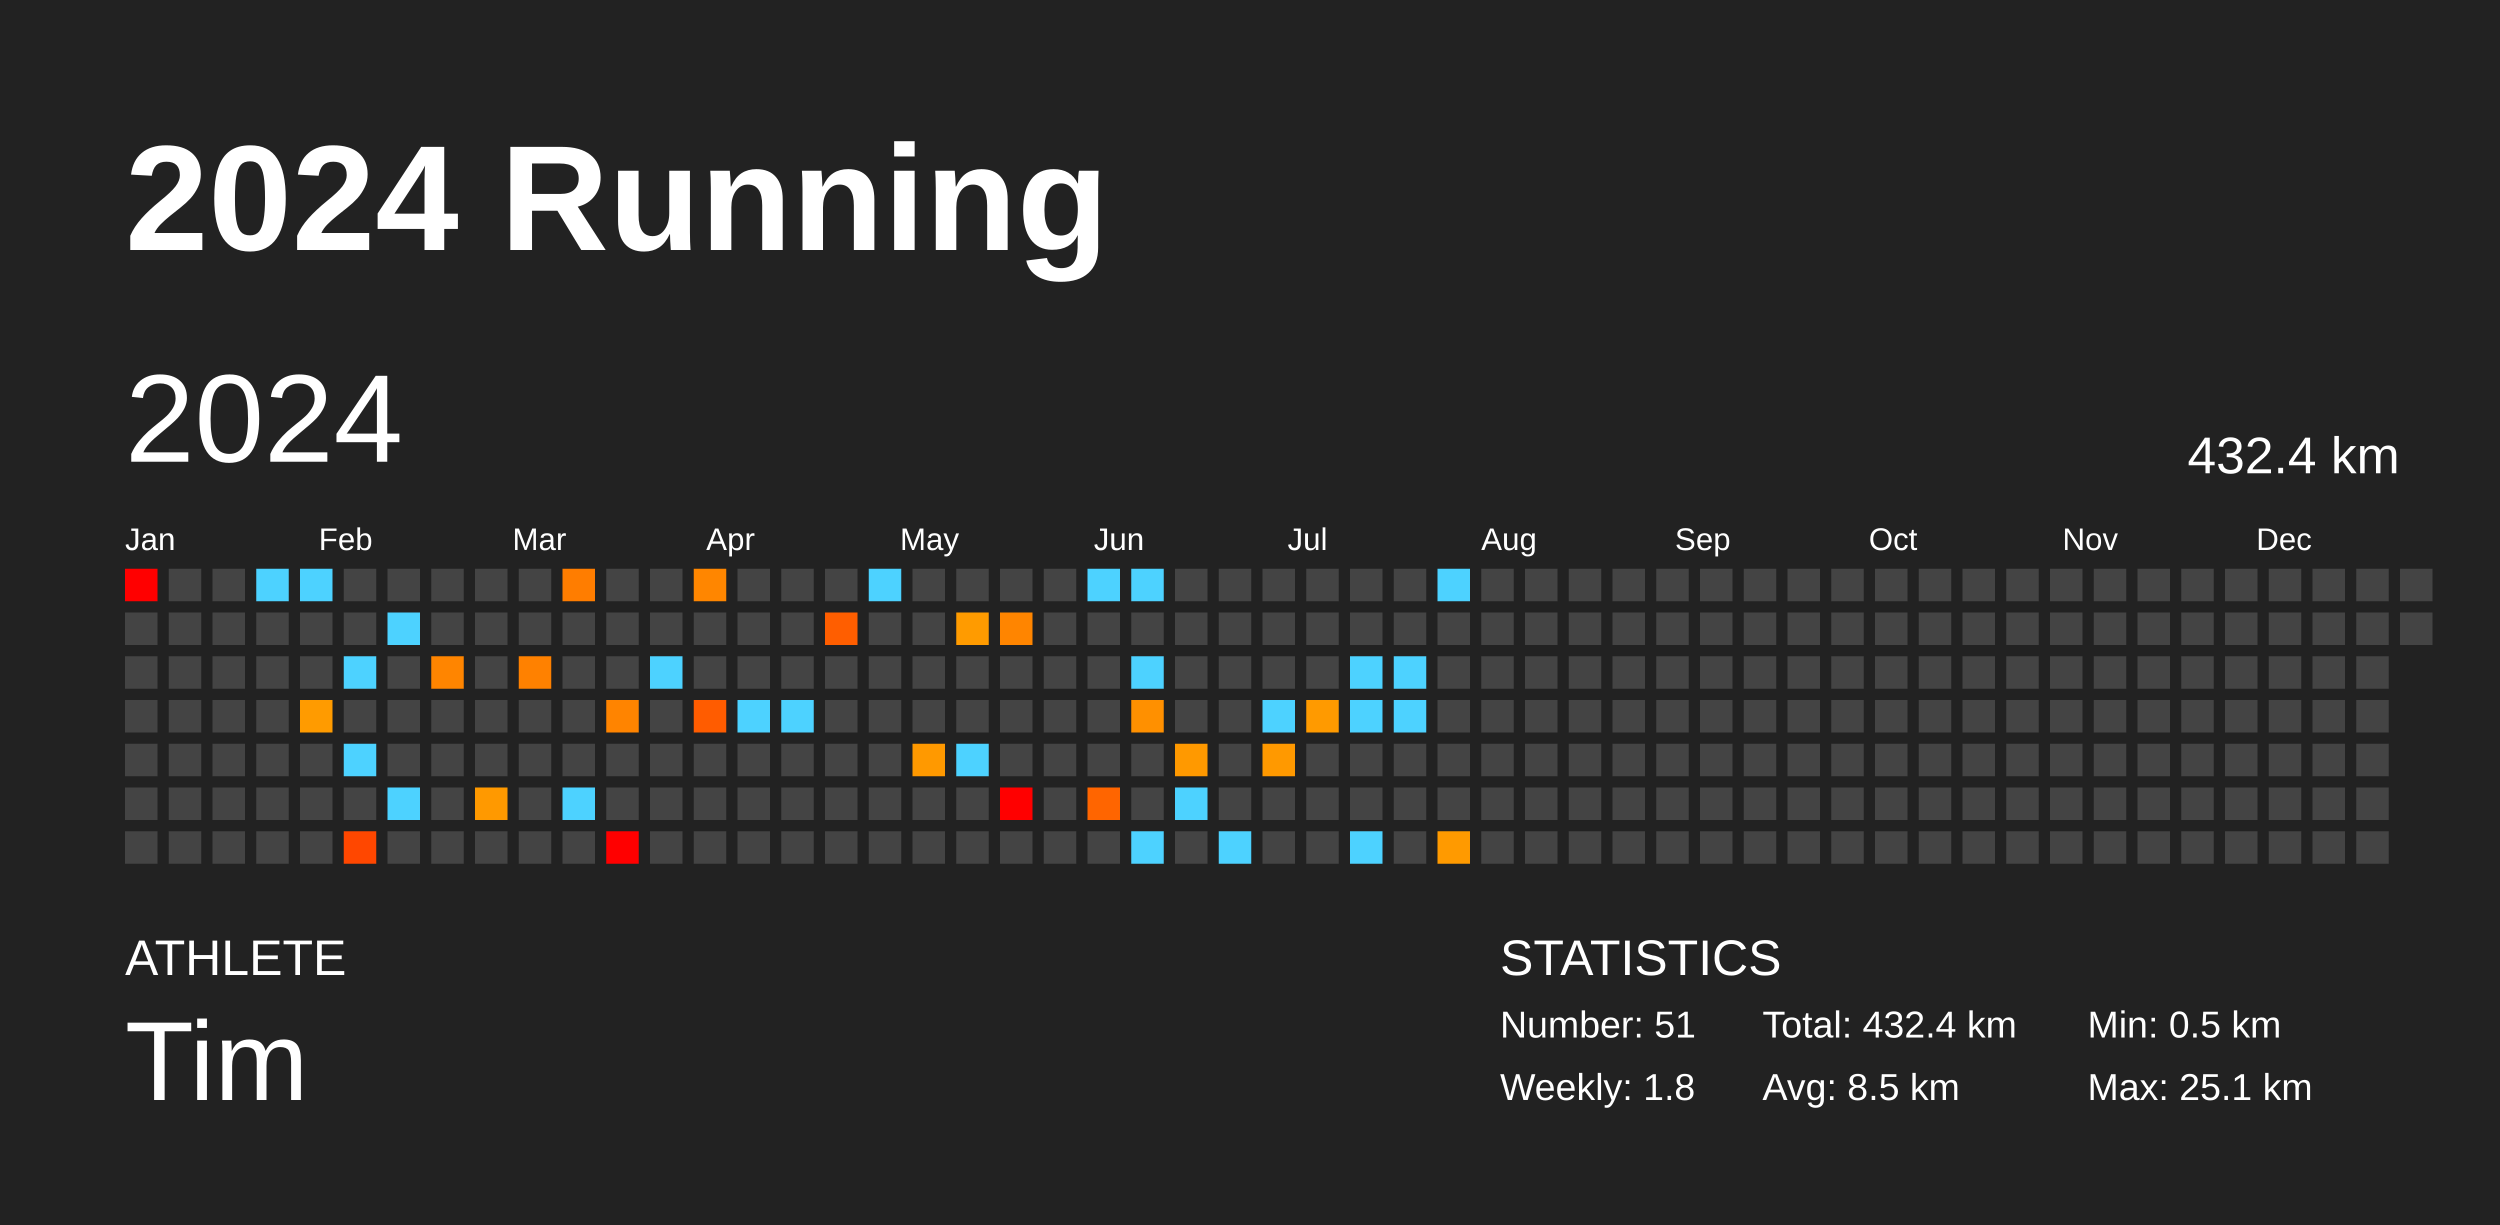
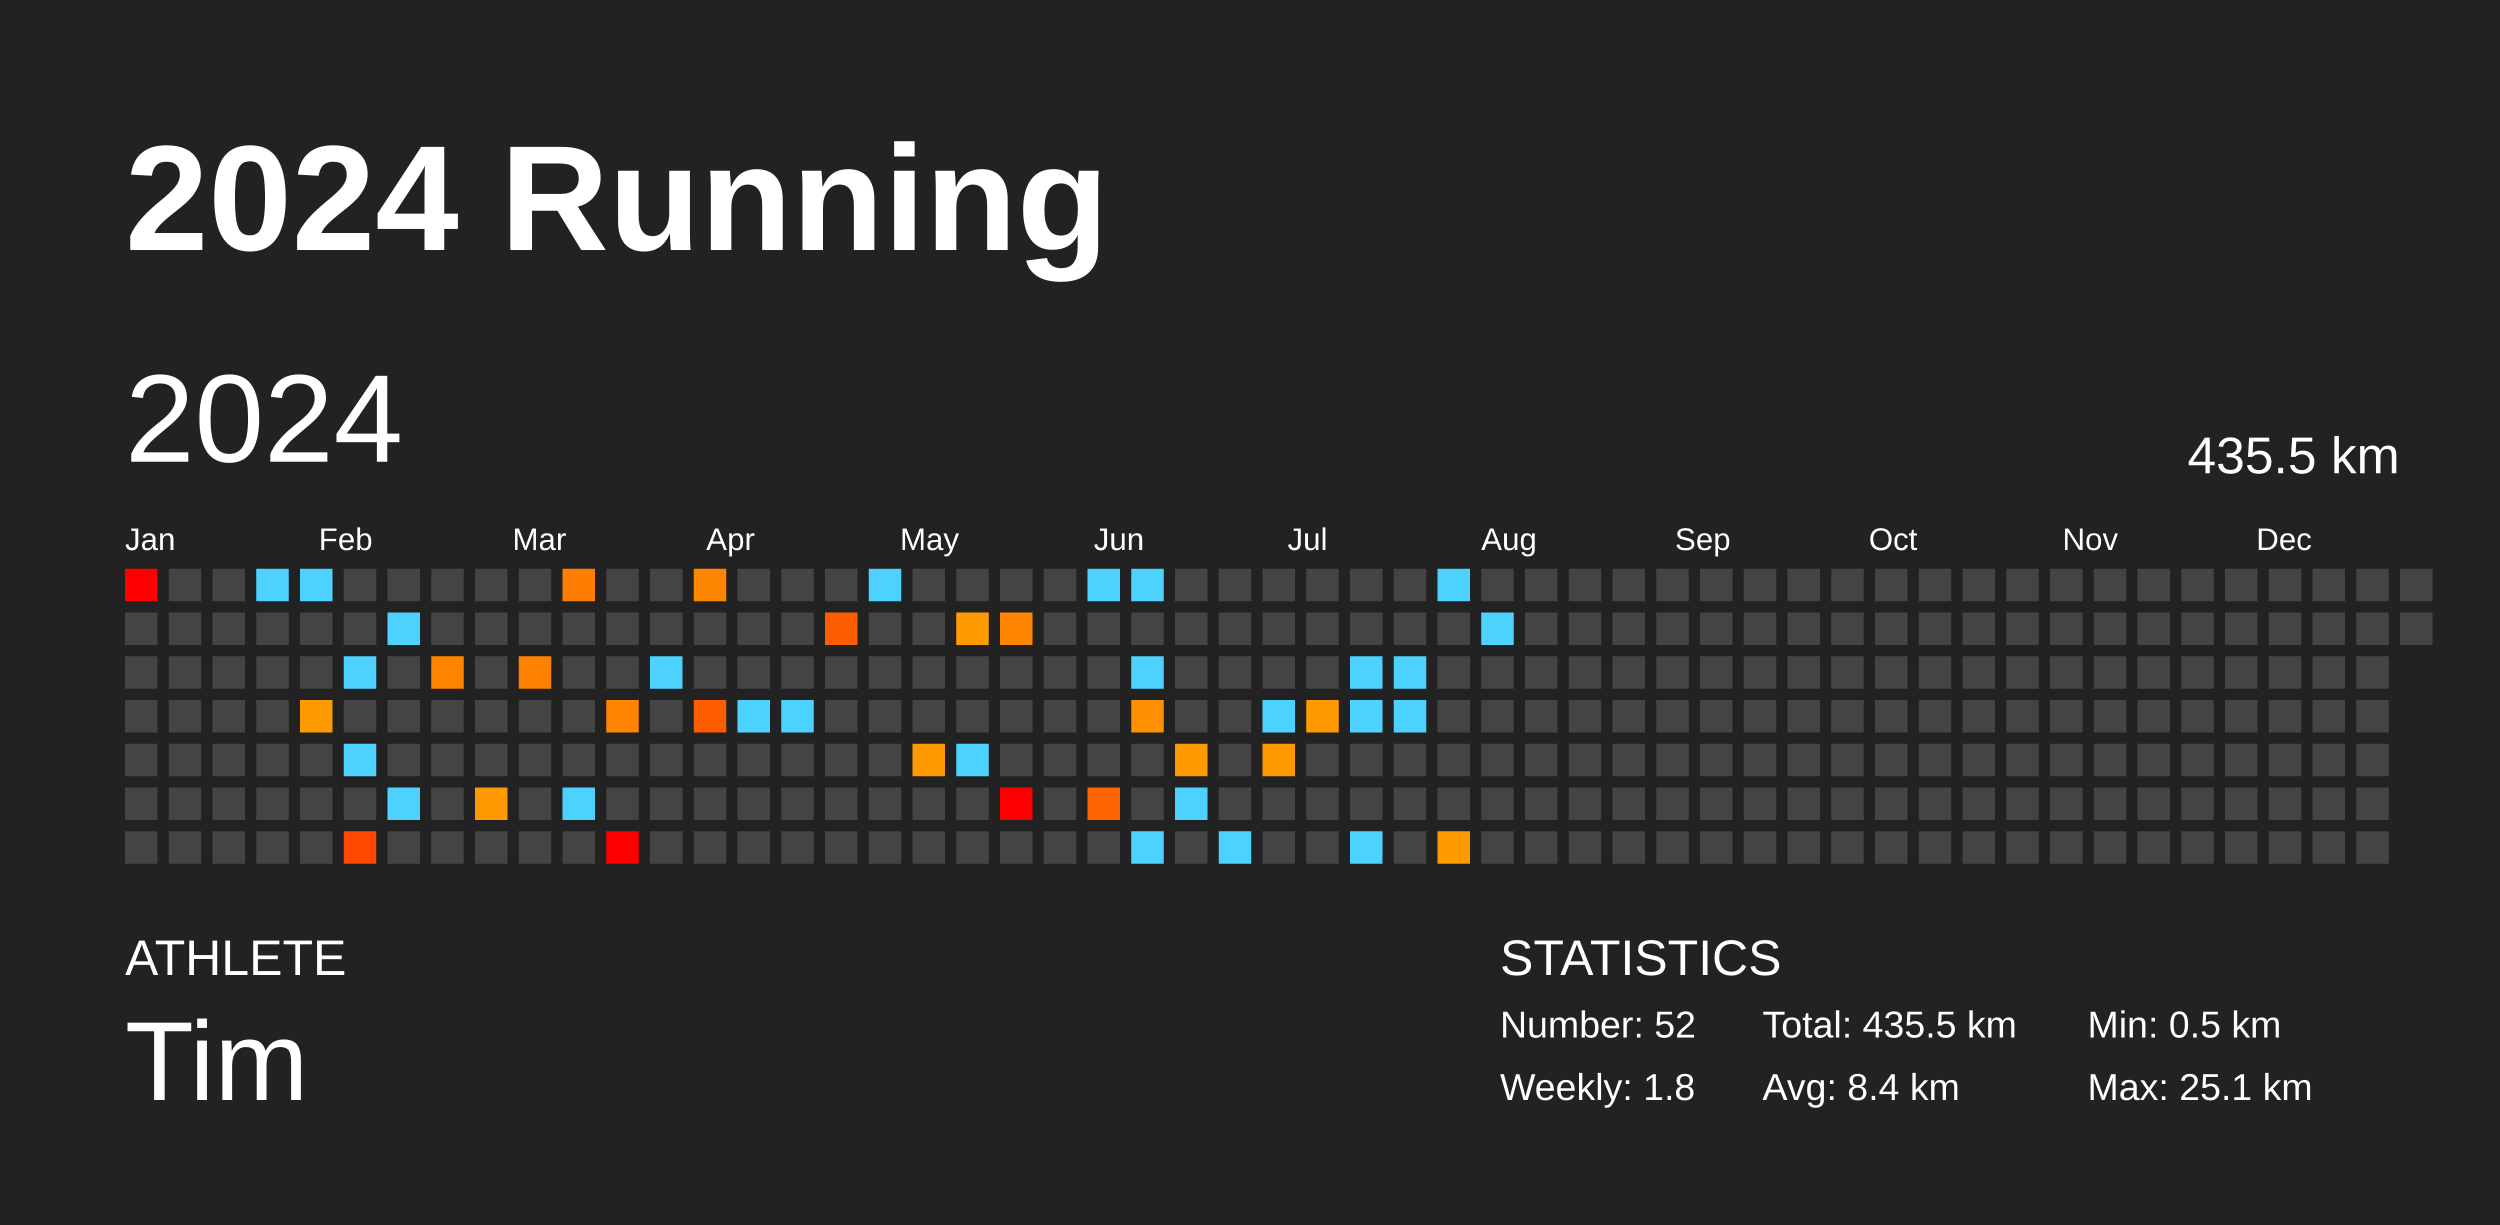
<svg xmlns="http://www.w3.org/2000/svg" baseProfile="full" height="98mm" version="1.1" viewBox="0,0,200,98" width="200mm">
  <defs />
  <rect fill="#222222" height="98" width="200" x="0" y="0" />
  <text fill="#FFFFFF" style="font-size:12px; font-family:Arial; font-weight:bold;" x="10" y="20">2024 Running</text>
  <text fill="#FFFFFF" style="font-size:4px; font-family:Arial" x="10" y="78">ATHLETE</text>
  <text fill="#FFFFFF" style="font-size:9px; font-family:Arial" x="10" y="88">Tim</text>
  <text fill="#FFFFFF" style="font-size:4px; font-family:Arial" x="120" y="78">STATISTICS</text>
-   <text fill="#FFFFFF" style="font-size:3px; font-family:Arial" x="120" y="83">Number: 51</text>
+   <text fill="#FFFFFF" style="font-size:3px; font-family:Arial" x="120" y="83">Number: 52</text>
  <text fill="#FFFFFF" style="font-size:3px; font-family:Arial" x="120" y="88">Weekly: 1.8</text>
-   <text fill="#FFFFFF" style="font-size:3px; font-family:Arial" x="141" y="83">Total: 432.4 km</text>
-   <text fill="#FFFFFF" style="font-size:3px; font-family:Arial" x="141" y="88">Avg: 8.5 km</text>
+   <text fill="#FFFFFF" style="font-size:3px; font-family:Arial" x="141" y="83">Total: 435.5 km</text>
+   <text fill="#FFFFFF" style="font-size:3px; font-family:Arial" x="141" y="88">Avg: 8.4 km</text>
  <text fill="#FFFFFF" style="font-size:3px; font-family:Arial" x="167" y="83">Min: 0.5 km</text>
  <text fill="#FFFFFF" style="font-size:3px; font-family:Arial" x="167" y="88">Max: 25.1 km</text>
  <text dominant-baseline="hanging" fill="#FFFFFF" style="font-size:10.0px; font-family:Arial;" x="10" y="30">2024</text>
-   <text dominant-baseline="hanging" fill="#FFFFFF" style="font-size:4.125px; font-family:Arial;" x="175" y="35">432.4 km</text>
+   <text dominant-baseline="hanging" fill="#FFFFFF" style="font-size:4.125px; font-family:Arial;" x="175" y="35">435.5 km</text>
  <text fill="#FFFFFF" style="font-size:2.5px; font-family:Arial" x="10.0" y="44">Jan</text>
  <text fill="#FFFFFF" style="font-size:2.5px; font-family:Arial" x="25.5" y="44">Feb</text>
  <text fill="#FFFFFF" style="font-size:2.5px; font-family:Arial" x="41.0" y="44">Mar</text>
  <text fill="#FFFFFF" style="font-size:2.5px; font-family:Arial" x="56.5" y="44">Apr</text>
  <text fill="#FFFFFF" style="font-size:2.5px; font-family:Arial" x="72.0" y="44">May</text>
  <text fill="#FFFFFF" style="font-size:2.5px; font-family:Arial" x="87.5" y="44">Jun</text>
  <text fill="#FFFFFF" style="font-size:2.5px; font-family:Arial" x="103.0" y="44">Jul</text>
  <text fill="#FFFFFF" style="font-size:2.5px; font-family:Arial" x="118.5" y="44">Aug</text>
  <text fill="#FFFFFF" style="font-size:2.5px; font-family:Arial" x="134.0" y="44">Sep</text>
  <text fill="#FFFFFF" style="font-size:2.5px; font-family:Arial" x="149.5" y="44">Oct</text>
  <text fill="#FFFFFF" style="font-size:2.5px; font-family:Arial" x="165.0" y="44">Nov</text>
  <text fill="#FFFFFF" style="font-size:2.5px; font-family:Arial" x="180.5" y="44">Dec</text>
  <rect fill="red" height="2.6" width="2.6" x="10.0" y="45.5" />
  <rect fill="#444444" height="2.6" width="2.6" x="10.0" y="49.0" />
  <rect fill="#444444" height="2.6" width="2.6" x="10.0" y="52.5" />
  <rect fill="#444444" height="2.6" width="2.6" x="10.0" y="56.0" />
  <rect fill="#444444" height="2.6" width="2.6" x="10.0" y="59.5" />
  <rect fill="#444444" height="2.6" width="2.6" x="10.0" y="63.0" />
  <rect fill="#444444" height="2.6" width="2.6" x="10.0" y="66.5" />
  <rect fill="#444444" height="2.6" width="2.6" x="13.5" y="45.5" />
  <rect fill="#444444" height="2.6" width="2.6" x="13.5" y="49.0" />
  <rect fill="#444444" height="2.6" width="2.6" x="13.5" y="52.5" />
  <rect fill="#444444" height="2.6" width="2.6" x="13.5" y="56.0" />
  <rect fill="#444444" height="2.6" width="2.6" x="13.5" y="59.5" />
  <rect fill="#444444" height="2.6" width="2.6" x="13.5" y="63.0" />
  <rect fill="#444444" height="2.6" width="2.6" x="13.5" y="66.5" />
  <rect fill="#444444" height="2.6" width="2.6" x="17.0" y="45.5" />
  <rect fill="#444444" height="2.6" width="2.6" x="17.0" y="49.0" />
  <rect fill="#444444" height="2.6" width="2.6" x="17.0" y="52.5" />
  <rect fill="#444444" height="2.6" width="2.6" x="17.0" y="56.0" />
  <rect fill="#444444" height="2.6" width="2.6" x="17.0" y="59.5" />
  <rect fill="#444444" height="2.6" width="2.6" x="17.0" y="63.0" />
  <rect fill="#444444" height="2.6" width="2.6" x="17.0" y="66.5" />
  <rect fill="#4dd2ff" height="2.6" width="2.6" x="20.5" y="45.5" />
  <rect fill="#444444" height="2.6" width="2.6" x="20.5" y="49.0" />
  <rect fill="#444444" height="2.6" width="2.6" x="20.5" y="52.5" />
  <rect fill="#444444" height="2.6" width="2.6" x="20.5" y="56.0" />
  <rect fill="#444444" height="2.6" width="2.6" x="20.5" y="59.5" />
  <rect fill="#444444" height="2.6" width="2.6" x="20.5" y="63.0" />
  <rect fill="#444444" height="2.6" width="2.6" x="20.5" y="66.5" />
  <rect fill="#4dd2ff" height="2.6" width="2.6" x="24.0" y="45.5" />
  <rect fill="#444444" height="2.6" width="2.6" x="24.0" y="49.0" />
  <rect fill="#444444" height="2.6" width="2.6" x="24.0" y="52.5" />
  <rect fill="#ff9b00" height="2.6" width="2.6" x="24.0" y="56.0" />
  <rect fill="#444444" height="2.6" width="2.6" x="24.0" y="59.5" />
  <rect fill="#444444" height="2.6" width="2.6" x="24.0" y="63.0" />
  <rect fill="#444444" height="2.6" width="2.6" x="24.0" y="66.5" />
  <rect fill="#444444" height="2.6" width="2.6" x="27.5" y="45.5" />
  <rect fill="#444444" height="2.6" width="2.6" x="27.5" y="49.0" />
  <rect fill="#4dd2ff" height="2.6" width="2.6" x="27.5" y="52.5" />
  <rect fill="#444444" height="2.6" width="2.6" x="27.5" y="56.0" />
  <rect fill="#4dd2ff" height="2.6" width="2.6" x="27.5" y="59.5" />
  <rect fill="#444444" height="2.6" width="2.6" x="27.5" y="63.0" />
  <rect fill="#ff4700" height="2.6" width="2.6" x="27.5" y="66.5" />
  <rect fill="#444444" height="2.6" width="2.6" x="31.0" y="45.5" />
  <rect fill="#4dd2ff" height="2.6" width="2.6" x="31.0" y="49.0" />
  <rect fill="#444444" height="2.6" width="2.6" x="31.0" y="52.5" />
  <rect fill="#444444" height="2.6" width="2.6" x="31.0" y="56.0" />
  <rect fill="#444444" height="2.6" width="2.6" x="31.0" y="59.5" />
  <rect fill="#4dd2ff" height="2.6" width="2.6" x="31.0" y="63.0" />
  <rect fill="#444444" height="2.6" width="2.6" x="31.0" y="66.5" />
  <rect fill="#444444" height="2.6" width="2.6" x="34.5" y="45.5" />
  <rect fill="#444444" height="2.6" width="2.6" x="34.5" y="49.0" />
  <rect fill="#ff8500" height="2.6" width="2.6" x="34.5" y="52.5" />
  <rect fill="#444444" height="2.6" width="2.6" x="34.5" y="56.0" />
  <rect fill="#444444" height="2.6" width="2.6" x="34.5" y="59.5" />
  <rect fill="#444444" height="2.6" width="2.6" x="34.5" y="63.0" />
  <rect fill="#444444" height="2.6" width="2.6" x="34.5" y="66.5" />
  <rect fill="#444444" height="2.6" width="2.6" x="38.0" y="45.5" />
  <rect fill="#444444" height="2.6" width="2.6" x="38.0" y="49.0" />
  <rect fill="#444444" height="2.6" width="2.6" x="38.0" y="52.5" />
  <rect fill="#444444" height="2.6" width="2.6" x="38.0" y="56.0" />
  <rect fill="#444444" height="2.6" width="2.6" x="38.0" y="59.5" />
  <rect fill="#ff9900" height="2.6" width="2.6" x="38.0" y="63.0" />
  <rect fill="#444444" height="2.6" width="2.6" x="38.0" y="66.5" />
  <rect fill="#444444" height="2.6" width="2.6" x="41.5" y="45.5" />
  <rect fill="#444444" height="2.6" width="2.6" x="41.5" y="49.0" />
  <rect fill="#ff8100" height="2.6" width="2.6" x="41.5" y="52.5" />
  <rect fill="#444444" height="2.6" width="2.6" x="41.5" y="56.0" />
  <rect fill="#444444" height="2.6" width="2.6" x="41.5" y="59.5" />
  <rect fill="#444444" height="2.6" width="2.6" x="41.5" y="63.0" />
  <rect fill="#444444" height="2.6" width="2.6" x="41.5" y="66.5" />
  <rect fill="#ff7d00" height="2.6" width="2.6" x="45.0" y="45.5" />
  <rect fill="#444444" height="2.6" width="2.6" x="45.0" y="49.0" />
  <rect fill="#444444" height="2.6" width="2.6" x="45.0" y="52.5" />
  <rect fill="#444444" height="2.6" width="2.6" x="45.0" y="56.0" />
  <rect fill="#444444" height="2.6" width="2.6" x="45.0" y="59.5" />
  <rect fill="#4dd2ff" height="2.6" width="2.6" x="45.0" y="63.0" />
  <rect fill="#444444" height="2.6" width="2.6" x="45.0" y="66.5" />
  <rect fill="#444444" height="2.6" width="2.6" x="48.5" y="45.5" />
  <rect fill="#444444" height="2.6" width="2.6" x="48.5" y="49.0" />
  <rect fill="#444444" height="2.6" width="2.6" x="48.5" y="52.5" />
  <rect fill="#ff8400" height="2.6" width="2.6" x="48.5" y="56.0" />
  <rect fill="#444444" height="2.6" width="2.6" x="48.5" y="59.5" />
  <rect fill="#444444" height="2.6" width="2.6" x="48.5" y="63.0" />
  <rect fill="red" height="2.6" width="2.6" x="48.5" y="66.5" />
  <rect fill="#444444" height="2.6" width="2.6" x="52.0" y="45.5" />
  <rect fill="#444444" height="2.6" width="2.6" x="52.0" y="49.0" />
  <rect fill="#4dd2ff" height="2.6" width="2.6" x="52.0" y="52.5" />
  <rect fill="#444444" height="2.6" width="2.6" x="52.0" y="56.0" />
  <rect fill="#444444" height="2.6" width="2.6" x="52.0" y="59.5" />
  <rect fill="#444444" height="2.6" width="2.6" x="52.0" y="63.0" />
  <rect fill="#444444" height="2.6" width="2.6" x="52.0" y="66.5" />
  <rect fill="#ff8600" height="2.6" width="2.6" x="55.5" y="45.5" />
  <rect fill="#444444" height="2.6" width="2.6" x="55.5" y="49.0" />
  <rect fill="#444444" height="2.6" width="2.6" x="55.5" y="52.5" />
  <rect fill="#ff5c00" height="2.6" width="2.6" x="55.5" y="56.0" />
  <rect fill="#444444" height="2.6" width="2.6" x="55.5" y="59.5" />
  <rect fill="#444444" height="2.6" width="2.6" x="55.5" y="63.0" />
  <rect fill="#444444" height="2.6" width="2.6" x="55.5" y="66.5" />
  <rect fill="#444444" height="2.6" width="2.6" x="59.0" y="45.5" />
  <rect fill="#444444" height="2.6" width="2.6" x="59.0" y="49.0" />
  <rect fill="#444444" height="2.6" width="2.6" x="59.0" y="52.5" />
  <rect fill="#4dd2ff" height="2.6" width="2.6" x="59.0" y="56.0" />
  <rect fill="#444444" height="2.6" width="2.6" x="59.0" y="59.5" />
  <rect fill="#444444" height="2.6" width="2.6" x="59.0" y="63.0" />
  <rect fill="#444444" height="2.6" width="2.6" x="59.0" y="66.5" />
  <rect fill="#444444" height="2.6" width="2.6" x="62.5" y="45.5" />
  <rect fill="#444444" height="2.6" width="2.6" x="62.5" y="49.0" />
  <rect fill="#444444" height="2.6" width="2.6" x="62.5" y="52.5" />
  <rect fill="#4dd2ff" height="2.6" width="2.6" x="62.5" y="56.0" />
  <rect fill="#444444" height="2.6" width="2.6" x="62.5" y="59.5" />
  <rect fill="#444444" height="2.6" width="2.6" x="62.5" y="63.0" />
  <rect fill="#444444" height="2.6" width="2.6" x="62.5" y="66.5" />
  <rect fill="#444444" height="2.6" width="2.6" x="66.0" y="45.5" />
  <rect fill="#ff5e00" height="2.6" width="2.6" x="66.0" y="49.0" />
  <rect fill="#444444" height="2.6" width="2.6" x="66.0" y="52.5" />
  <rect fill="#444444" height="2.6" width="2.6" x="66.0" y="56.0" />
  <rect fill="#444444" height="2.6" width="2.6" x="66.0" y="59.5" />
  <rect fill="#444444" height="2.6" width="2.6" x="66.0" y="63.0" />
  <rect fill="#444444" height="2.6" width="2.6" x="66.0" y="66.5" />
  <rect fill="#4dd2ff" height="2.6" width="2.6" x="69.5" y="45.5" />
  <rect fill="#444444" height="2.6" width="2.6" x="69.5" y="49.0" />
  <rect fill="#444444" height="2.6" width="2.6" x="69.5" y="52.5" />
  <rect fill="#444444" height="2.6" width="2.6" x="69.5" y="56.0" />
  <rect fill="#444444" height="2.6" width="2.6" x="69.5" y="59.5" />
  <rect fill="#444444" height="2.6" width="2.6" x="69.5" y="63.0" />
  <rect fill="#444444" height="2.6" width="2.6" x="69.5" y="66.5" />
  <rect fill="#444444" height="2.6" width="2.6" x="73.0" y="45.5" />
  <rect fill="#444444" height="2.6" width="2.6" x="73.0" y="49.0" />
  <rect fill="#444444" height="2.6" width="2.6" x="73.0" y="52.5" />
  <rect fill="#444444" height="2.6" width="2.6" x="73.0" y="56.0" />
  <rect fill="#ff9900" height="2.6" width="2.6" x="73.0" y="59.5" />
  <rect fill="#444444" height="2.6" width="2.6" x="73.0" y="63.0" />
  <rect fill="#444444" height="2.6" width="2.6" x="73.0" y="66.5" />
  <rect fill="#444444" height="2.6" width="2.6" x="76.5" y="45.5" />
  <rect fill="#ff9b00" height="2.6" width="2.6" x="76.5" y="49.0" />
  <rect fill="#444444" height="2.6" width="2.6" x="76.5" y="52.5" />
  <rect fill="#444444" height="2.6" width="2.6" x="76.5" y="56.0" />
  <rect fill="#4dd2ff" height="2.6" width="2.6" x="76.5" y="59.5" />
  <rect fill="#444444" height="2.6" width="2.6" x="76.5" y="63.0" />
  <rect fill="#444444" height="2.6" width="2.6" x="76.5" y="66.5" />
  <rect fill="#444444" height="2.6" width="2.6" x="80.0" y="45.5" />
  <rect fill="#ff8500" height="2.6" width="2.6" x="80.0" y="49.0" />
  <rect fill="#444444" height="2.6" width="2.6" x="80.0" y="52.5" />
  <rect fill="#444444" height="2.6" width="2.6" x="80.0" y="56.0" />
  <rect fill="#444444" height="2.6" width="2.6" x="80.0" y="59.5" />
  <rect fill="red" height="2.6" width="2.6" x="80.0" y="63.0" />
  <rect fill="#444444" height="2.6" width="2.6" x="80.0" y="66.5" />
  <rect fill="#444444" height="2.6" width="2.6" x="83.5" y="45.5" />
  <rect fill="#444444" height="2.6" width="2.6" x="83.5" y="49.0" />
  <rect fill="#444444" height="2.6" width="2.6" x="83.5" y="52.5" />
  <rect fill="#444444" height="2.6" width="2.6" x="83.5" y="56.0" />
  <rect fill="#444444" height="2.6" width="2.6" x="83.5" y="59.5" />
  <rect fill="#444444" height="2.6" width="2.6" x="83.5" y="63.0" />
  <rect fill="#444444" height="2.6" width="2.6" x="83.5" y="66.5" />
  <rect fill="#4dd2ff" height="2.6" width="2.6" x="87.0" y="45.5" />
  <rect fill="#444444" height="2.6" width="2.6" x="87.0" y="49.0" />
  <rect fill="#444444" height="2.6" width="2.6" x="87.0" y="52.5" />
  <rect fill="#444444" height="2.6" width="2.6" x="87.0" y="56.0" />
  <rect fill="#444444" height="2.6" width="2.6" x="87.0" y="59.5" />
  <rect fill="#ff6500" height="2.6" width="2.6" x="87.0" y="63.0" />
  <rect fill="#444444" height="2.6" width="2.6" x="87.0" y="66.5" />
  <rect fill="#4dd2ff" height="2.6" width="2.6" x="90.5" y="45.5" />
  <rect fill="#444444" height="2.6" width="2.6" x="90.5" y="49.0" />
  <rect fill="#4dd2ff" height="2.6" width="2.6" x="90.5" y="52.5" />
  <rect fill="#ff9000" height="2.6" width="2.6" x="90.5" y="56.0" />
  <rect fill="#444444" height="2.6" width="2.6" x="90.5" y="59.5" />
  <rect fill="#444444" height="2.6" width="2.6" x="90.5" y="63.0" />
  <rect fill="#4dd2ff" height="2.6" width="2.6" x="90.5" y="66.5" />
  <rect fill="#444444" height="2.6" width="2.6" x="94.0" y="45.5" />
  <rect fill="#444444" height="2.6" width="2.6" x="94.0" y="49.0" />
  <rect fill="#444444" height="2.6" width="2.6" x="94.0" y="52.5" />
  <rect fill="#444444" height="2.6" width="2.6" x="94.0" y="56.0" />
  <rect fill="#ff9900" height="2.6" width="2.6" x="94.0" y="59.5" />
  <rect fill="#4dd2ff" height="2.6" width="2.6" x="94.0" y="63.0" />
  <rect fill="#444444" height="2.6" width="2.6" x="94.0" y="66.5" />
  <rect fill="#444444" height="2.6" width="2.6" x="97.5" y="45.5" />
  <rect fill="#444444" height="2.6" width="2.6" x="97.5" y="49.0" />
  <rect fill="#444444" height="2.6" width="2.6" x="97.5" y="52.5" />
  <rect fill="#444444" height="2.6" width="2.6" x="97.5" y="56.0" />
  <rect fill="#444444" height="2.6" width="2.6" x="97.5" y="59.5" />
  <rect fill="#444444" height="2.6" width="2.6" x="97.5" y="63.0" />
  <rect fill="#4dd2ff" height="2.6" width="2.6" x="97.5" y="66.5" />
  <rect fill="#444444" height="2.6" width="2.6" x="101.0" y="45.5" />
  <rect fill="#444444" height="2.6" width="2.6" x="101.0" y="49.0" />
  <rect fill="#444444" height="2.6" width="2.6" x="101.0" y="52.5" />
  <rect fill="#4dd2ff" height="2.6" width="2.6" x="101.0" y="56.0" />
  <rect fill="#ff9900" height="2.6" width="2.6" x="101.0" y="59.5" />
  <rect fill="#444444" height="2.6" width="2.6" x="101.0" y="63.0" />
  <rect fill="#444444" height="2.6" width="2.6" x="101.0" y="66.5" />
  <rect fill="#444444" height="2.6" width="2.6" x="104.5" y="45.5" />
  <rect fill="#444444" height="2.6" width="2.6" x="104.5" y="49.0" />
  <rect fill="#444444" height="2.6" width="2.6" x="104.5" y="52.5" />
  <rect fill="#ff9a00" height="2.6" width="2.6" x="104.5" y="56.0" />
  <rect fill="#444444" height="2.6" width="2.6" x="104.5" y="59.5" />
  <rect fill="#444444" height="2.6" width="2.6" x="104.5" y="63.0" />
  <rect fill="#444444" height="2.6" width="2.6" x="104.5" y="66.5" />
  <rect fill="#444444" height="2.6" width="2.6" x="108.0" y="45.5" />
  <rect fill="#444444" height="2.6" width="2.6" x="108.0" y="49.0" />
  <rect fill="#4dd2ff" height="2.6" width="2.6" x="108.0" y="52.5" />
  <rect fill="#4dd2ff" height="2.6" width="2.6" x="108.0" y="56.0" />
  <rect fill="#444444" height="2.6" width="2.6" x="108.0" y="59.5" />
  <rect fill="#444444" height="2.6" width="2.6" x="108.0" y="63.0" />
  <rect fill="#4dd2ff" height="2.6" width="2.6" x="108.0" y="66.5" />
  <rect fill="#444444" height="2.6" width="2.6" x="111.5" y="45.5" />
  <rect fill="#444444" height="2.6" width="2.6" x="111.5" y="49.0" />
  <rect fill="#4dd2ff" height="2.6" width="2.6" x="111.5" y="52.5" />
  <rect fill="#4dd2ff" height="2.6" width="2.6" x="111.5" y="56.0" />
  <rect fill="#444444" height="2.6" width="2.6" x="111.5" y="59.5" />
  <rect fill="#444444" height="2.6" width="2.6" x="111.5" y="63.0" />
  <rect fill="#444444" height="2.6" width="2.6" x="111.5" y="66.5" />
  <rect fill="#4dd2ff" height="2.6" width="2.6" x="115.0" y="45.5" />
  <rect fill="#444444" height="2.6" width="2.6" x="115.0" y="49.0" />
  <rect fill="#444444" height="2.6" width="2.6" x="115.0" y="52.5" />
  <rect fill="#444444" height="2.6" width="2.6" x="115.0" y="56.0" />
  <rect fill="#444444" height="2.6" width="2.6" x="115.0" y="59.5" />
  <rect fill="#444444" height="2.6" width="2.6" x="115.0" y="63.0" />
  <rect fill="#ff9a00" height="2.6" width="2.6" x="115.0" y="66.5" />
  <rect fill="#444444" height="2.6" width="2.6" x="118.5" y="45.5" />
-   <rect fill="#444444" height="2.6" width="2.6" x="118.5" y="49.0" />
+   <rect fill="#4dd2ff" height="2.6" width="2.6" x="118.5" y="49.0" />
  <rect fill="#444444" height="2.6" width="2.6" x="118.5" y="52.5" />
  <rect fill="#444444" height="2.6" width="2.6" x="118.5" y="56.0" />
  <rect fill="#444444" height="2.6" width="2.6" x="118.5" y="59.5" />
  <rect fill="#444444" height="2.6" width="2.6" x="118.5" y="63.0" />
  <rect fill="#444444" height="2.6" width="2.6" x="118.5" y="66.5" />
  <rect fill="#444444" height="2.6" width="2.6" x="122.0" y="45.5" />
  <rect fill="#444444" height="2.6" width="2.6" x="122.0" y="49.0" />
  <rect fill="#444444" height="2.6" width="2.6" x="122.0" y="52.5" />
  <rect fill="#444444" height="2.6" width="2.6" x="122.0" y="56.0" />
  <rect fill="#444444" height="2.6" width="2.6" x="122.0" y="59.5" />
  <rect fill="#444444" height="2.6" width="2.6" x="122.0" y="63.0" />
  <rect fill="#444444" height="2.6" width="2.6" x="122.0" y="66.5" />
  <rect fill="#444444" height="2.6" width="2.6" x="125.5" y="45.5" />
  <rect fill="#444444" height="2.6" width="2.6" x="125.5" y="49.0" />
  <rect fill="#444444" height="2.6" width="2.6" x="125.5" y="52.5" />
  <rect fill="#444444" height="2.6" width="2.6" x="125.5" y="56.0" />
  <rect fill="#444444" height="2.6" width="2.6" x="125.5" y="59.5" />
  <rect fill="#444444" height="2.6" width="2.6" x="125.5" y="63.0" />
  <rect fill="#444444" height="2.6" width="2.6" x="125.5" y="66.5" />
  <rect fill="#444444" height="2.6" width="2.6" x="129.0" y="45.5" />
  <rect fill="#444444" height="2.6" width="2.6" x="129.0" y="49.0" />
  <rect fill="#444444" height="2.6" width="2.6" x="129.0" y="52.5" />
  <rect fill="#444444" height="2.6" width="2.6" x="129.0" y="56.0" />
  <rect fill="#444444" height="2.6" width="2.6" x="129.0" y="59.5" />
  <rect fill="#444444" height="2.6" width="2.6" x="129.0" y="63.0" />
  <rect fill="#444444" height="2.6" width="2.6" x="129.0" y="66.5" />
  <rect fill="#444444" height="2.6" width="2.6" x="132.5" y="45.5" />
  <rect fill="#444444" height="2.6" width="2.6" x="132.5" y="49.0" />
  <rect fill="#444444" height="2.6" width="2.6" x="132.5" y="52.5" />
  <rect fill="#444444" height="2.6" width="2.6" x="132.5" y="56.0" />
  <rect fill="#444444" height="2.6" width="2.6" x="132.5" y="59.5" />
  <rect fill="#444444" height="2.6" width="2.6" x="132.5" y="63.0" />
  <rect fill="#444444" height="2.6" width="2.6" x="132.5" y="66.5" />
  <rect fill="#444444" height="2.6" width="2.6" x="136.0" y="45.5" />
  <rect fill="#444444" height="2.6" width="2.6" x="136.0" y="49.0" />
  <rect fill="#444444" height="2.6" width="2.6" x="136.0" y="52.5" />
  <rect fill="#444444" height="2.6" width="2.6" x="136.0" y="56.0" />
  <rect fill="#444444" height="2.6" width="2.6" x="136.0" y="59.5" />
  <rect fill="#444444" height="2.6" width="2.6" x="136.0" y="63.0" />
  <rect fill="#444444" height="2.6" width="2.6" x="136.0" y="66.5" />
  <rect fill="#444444" height="2.6" width="2.6" x="139.5" y="45.5" />
  <rect fill="#444444" height="2.6" width="2.6" x="139.5" y="49.0" />
  <rect fill="#444444" height="2.6" width="2.6" x="139.5" y="52.5" />
  <rect fill="#444444" height="2.6" width="2.6" x="139.5" y="56.0" />
  <rect fill="#444444" height="2.6" width="2.6" x="139.5" y="59.5" />
  <rect fill="#444444" height="2.6" width="2.6" x="139.5" y="63.0" />
  <rect fill="#444444" height="2.6" width="2.6" x="139.5" y="66.5" />
  <rect fill="#444444" height="2.6" width="2.6" x="143.0" y="45.5" />
  <rect fill="#444444" height="2.6" width="2.6" x="143.0" y="49.0" />
  <rect fill="#444444" height="2.6" width="2.6" x="143.0" y="52.5" />
  <rect fill="#444444" height="2.6" width="2.6" x="143.0" y="56.0" />
  <rect fill="#444444" height="2.6" width="2.6" x="143.0" y="59.5" />
  <rect fill="#444444" height="2.6" width="2.6" x="143.0" y="63.0" />
  <rect fill="#444444" height="2.6" width="2.6" x="143.0" y="66.5" />
  <rect fill="#444444" height="2.6" width="2.6" x="146.5" y="45.5" />
  <rect fill="#444444" height="2.6" width="2.6" x="146.5" y="49.0" />
  <rect fill="#444444" height="2.6" width="2.6" x="146.5" y="52.5" />
  <rect fill="#444444" height="2.6" width="2.6" x="146.5" y="56.0" />
  <rect fill="#444444" height="2.6" width="2.6" x="146.5" y="59.5" />
  <rect fill="#444444" height="2.6" width="2.6" x="146.5" y="63.0" />
  <rect fill="#444444" height="2.6" width="2.6" x="146.5" y="66.5" />
  <rect fill="#444444" height="2.6" width="2.6" x="150.0" y="45.5" />
  <rect fill="#444444" height="2.6" width="2.6" x="150.0" y="49.0" />
  <rect fill="#444444" height="2.6" width="2.6" x="150.0" y="52.5" />
  <rect fill="#444444" height="2.6" width="2.6" x="150.0" y="56.0" />
  <rect fill="#444444" height="2.6" width="2.6" x="150.0" y="59.5" />
  <rect fill="#444444" height="2.6" width="2.6" x="150.0" y="63.0" />
  <rect fill="#444444" height="2.6" width="2.6" x="150.0" y="66.5" />
  <rect fill="#444444" height="2.6" width="2.6" x="153.5" y="45.5" />
  <rect fill="#444444" height="2.6" width="2.6" x="153.5" y="49.0" />
  <rect fill="#444444" height="2.6" width="2.6" x="153.5" y="52.5" />
  <rect fill="#444444" height="2.6" width="2.6" x="153.5" y="56.0" />
  <rect fill="#444444" height="2.6" width="2.6" x="153.5" y="59.5" />
  <rect fill="#444444" height="2.6" width="2.6" x="153.5" y="63.0" />
  <rect fill="#444444" height="2.6" width="2.6" x="153.5" y="66.5" />
  <rect fill="#444444" height="2.6" width="2.6" x="157.0" y="45.5" />
  <rect fill="#444444" height="2.6" width="2.6" x="157.0" y="49.0" />
  <rect fill="#444444" height="2.6" width="2.6" x="157.0" y="52.5" />
  <rect fill="#444444" height="2.6" width="2.6" x="157.0" y="56.0" />
  <rect fill="#444444" height="2.6" width="2.6" x="157.0" y="59.5" />
  <rect fill="#444444" height="2.6" width="2.6" x="157.0" y="63.0" />
  <rect fill="#444444" height="2.6" width="2.6" x="157.0" y="66.5" />
  <rect fill="#444444" height="2.6" width="2.6" x="160.5" y="45.5" />
  <rect fill="#444444" height="2.6" width="2.6" x="160.5" y="49.0" />
  <rect fill="#444444" height="2.6" width="2.6" x="160.5" y="52.5" />
  <rect fill="#444444" height="2.6" width="2.6" x="160.5" y="56.0" />
  <rect fill="#444444" height="2.6" width="2.6" x="160.5" y="59.5" />
  <rect fill="#444444" height="2.6" width="2.6" x="160.5" y="63.0" />
  <rect fill="#444444" height="2.6" width="2.6" x="160.5" y="66.5" />
  <rect fill="#444444" height="2.6" width="2.6" x="164.0" y="45.5" />
  <rect fill="#444444" height="2.6" width="2.6" x="164.0" y="49.0" />
  <rect fill="#444444" height="2.6" width="2.6" x="164.0" y="52.5" />
  <rect fill="#444444" height="2.6" width="2.6" x="164.0" y="56.0" />
  <rect fill="#444444" height="2.6" width="2.6" x="164.0" y="59.5" />
  <rect fill="#444444" height="2.6" width="2.6" x="164.0" y="63.0" />
  <rect fill="#444444" height="2.6" width="2.6" x="164.0" y="66.5" />
  <rect fill="#444444" height="2.6" width="2.6" x="167.5" y="45.5" />
  <rect fill="#444444" height="2.6" width="2.6" x="167.5" y="49.0" />
  <rect fill="#444444" height="2.6" width="2.6" x="167.5" y="52.5" />
  <rect fill="#444444" height="2.6" width="2.6" x="167.5" y="56.0" />
  <rect fill="#444444" height="2.6" width="2.6" x="167.5" y="59.5" />
  <rect fill="#444444" height="2.6" width="2.6" x="167.5" y="63.0" />
  <rect fill="#444444" height="2.6" width="2.6" x="167.5" y="66.5" />
  <rect fill="#444444" height="2.6" width="2.6" x="171.0" y="45.5" />
  <rect fill="#444444" height="2.6" width="2.6" x="171.0" y="49.0" />
  <rect fill="#444444" height="2.6" width="2.6" x="171.0" y="52.5" />
  <rect fill="#444444" height="2.6" width="2.6" x="171.0" y="56.0" />
  <rect fill="#444444" height="2.6" width="2.6" x="171.0" y="59.5" />
  <rect fill="#444444" height="2.6" width="2.6" x="171.0" y="63.0" />
  <rect fill="#444444" height="2.6" width="2.6" x="171.0" y="66.5" />
  <rect fill="#444444" height="2.6" width="2.6" x="174.5" y="45.5" />
  <rect fill="#444444" height="2.6" width="2.6" x="174.5" y="49.0" />
  <rect fill="#444444" height="2.6" width="2.6" x="174.5" y="52.5" />
  <rect fill="#444444" height="2.6" width="2.6" x="174.5" y="56.0" />
  <rect fill="#444444" height="2.6" width="2.6" x="174.5" y="59.5" />
  <rect fill="#444444" height="2.6" width="2.6" x="174.5" y="63.0" />
  <rect fill="#444444" height="2.6" width="2.6" x="174.5" y="66.5" />
  <rect fill="#444444" height="2.6" width="2.6" x="178.0" y="45.5" />
  <rect fill="#444444" height="2.6" width="2.6" x="178.0" y="49.0" />
  <rect fill="#444444" height="2.6" width="2.6" x="178.0" y="52.5" />
  <rect fill="#444444" height="2.6" width="2.6" x="178.0" y="56.0" />
  <rect fill="#444444" height="2.6" width="2.6" x="178.0" y="59.5" />
  <rect fill="#444444" height="2.6" width="2.6" x="178.0" y="63.0" />
  <rect fill="#444444" height="2.6" width="2.6" x="178.0" y="66.5" />
  <rect fill="#444444" height="2.6" width="2.6" x="181.5" y="45.5" />
  <rect fill="#444444" height="2.6" width="2.6" x="181.5" y="49.0" />
  <rect fill="#444444" height="2.6" width="2.6" x="181.5" y="52.5" />
  <rect fill="#444444" height="2.6" width="2.6" x="181.5" y="56.0" />
  <rect fill="#444444" height="2.6" width="2.6" x="181.5" y="59.5" />
  <rect fill="#444444" height="2.6" width="2.6" x="181.5" y="63.0" />
  <rect fill="#444444" height="2.6" width="2.6" x="181.5" y="66.5" />
  <rect fill="#444444" height="2.6" width="2.6" x="185.0" y="45.5" />
  <rect fill="#444444" height="2.6" width="2.6" x="185.0" y="49.0" />
  <rect fill="#444444" height="2.6" width="2.6" x="185.0" y="52.5" />
  <rect fill="#444444" height="2.6" width="2.6" x="185.0" y="56.0" />
  <rect fill="#444444" height="2.6" width="2.6" x="185.0" y="59.5" />
  <rect fill="#444444" height="2.6" width="2.6" x="185.0" y="63.0" />
  <rect fill="#444444" height="2.6" width="2.6" x="185.0" y="66.5" />
  <rect fill="#444444" height="2.6" width="2.6" x="188.5" y="45.5" />
  <rect fill="#444444" height="2.6" width="2.6" x="188.5" y="49.0" />
  <rect fill="#444444" height="2.6" width="2.6" x="188.5" y="52.5" />
  <rect fill="#444444" height="2.6" width="2.6" x="188.5" y="56.0" />
  <rect fill="#444444" height="2.6" width="2.6" x="188.5" y="59.5" />
  <rect fill="#444444" height="2.6" width="2.6" x="188.5" y="63.0" />
  <rect fill="#444444" height="2.6" width="2.6" x="188.5" y="66.5" />
  <rect fill="#444444" height="2.6" width="2.6" x="192.0" y="45.5" />
  <rect fill="#444444" height="2.6" width="2.6" x="192.0" y="49.0" />
</svg>
